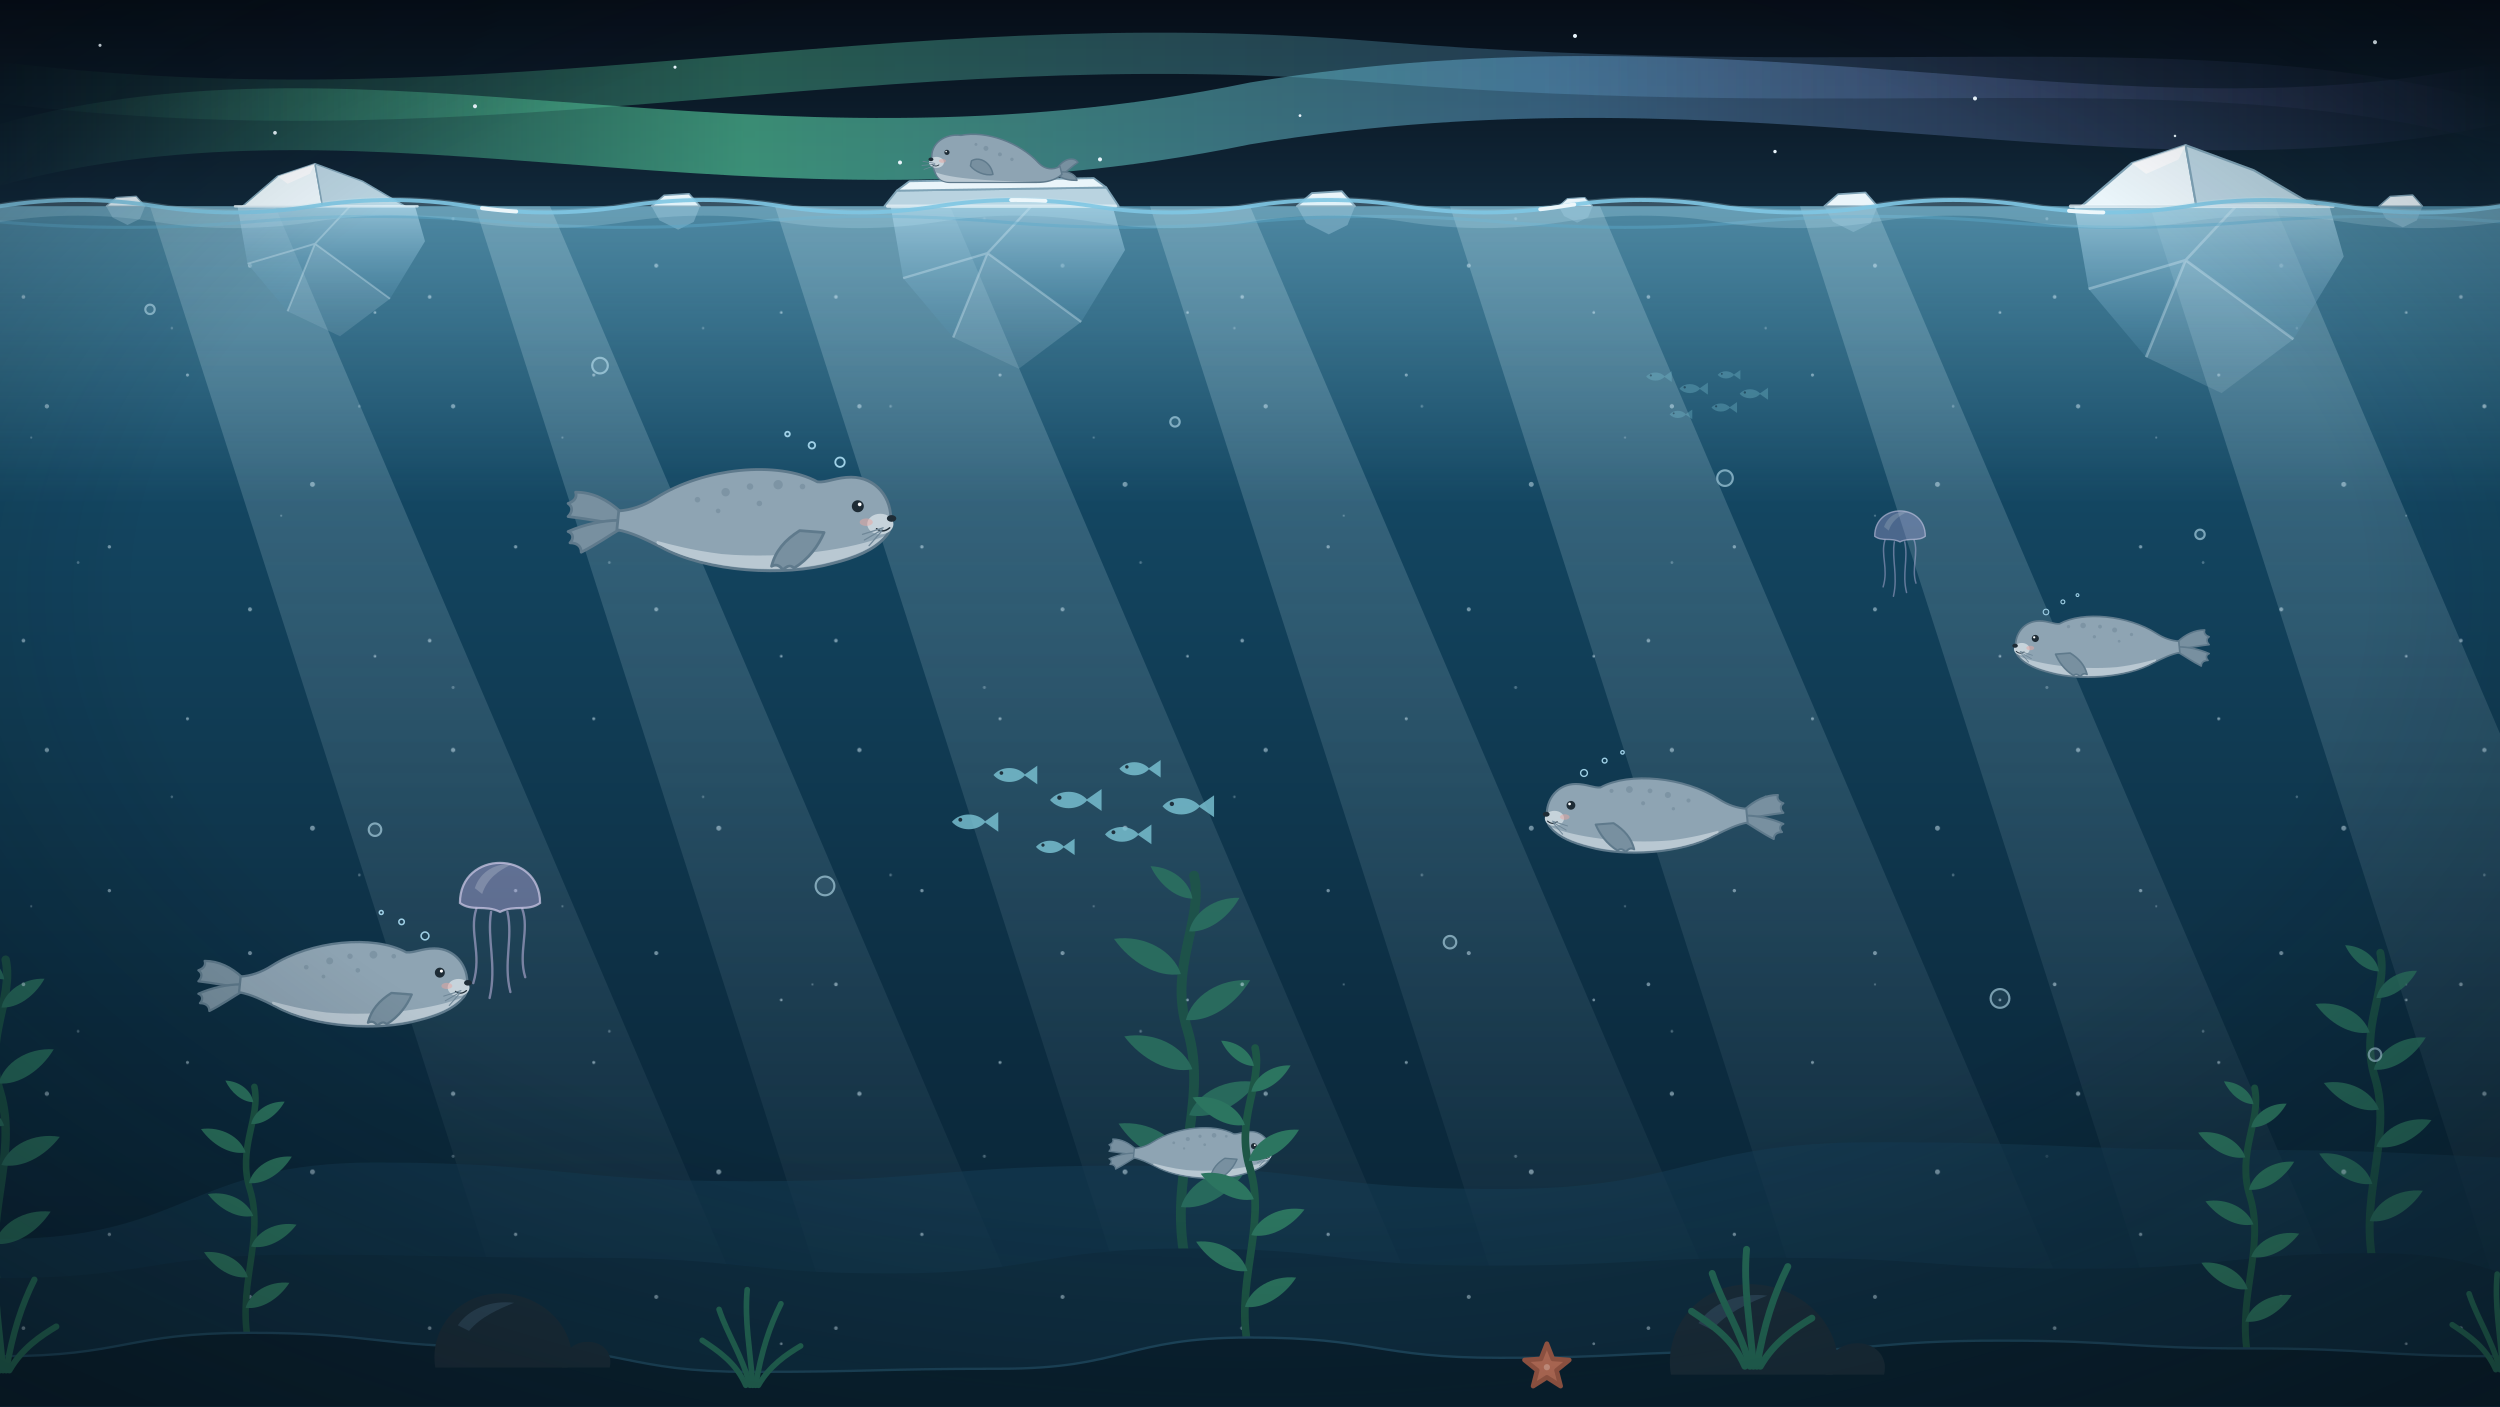
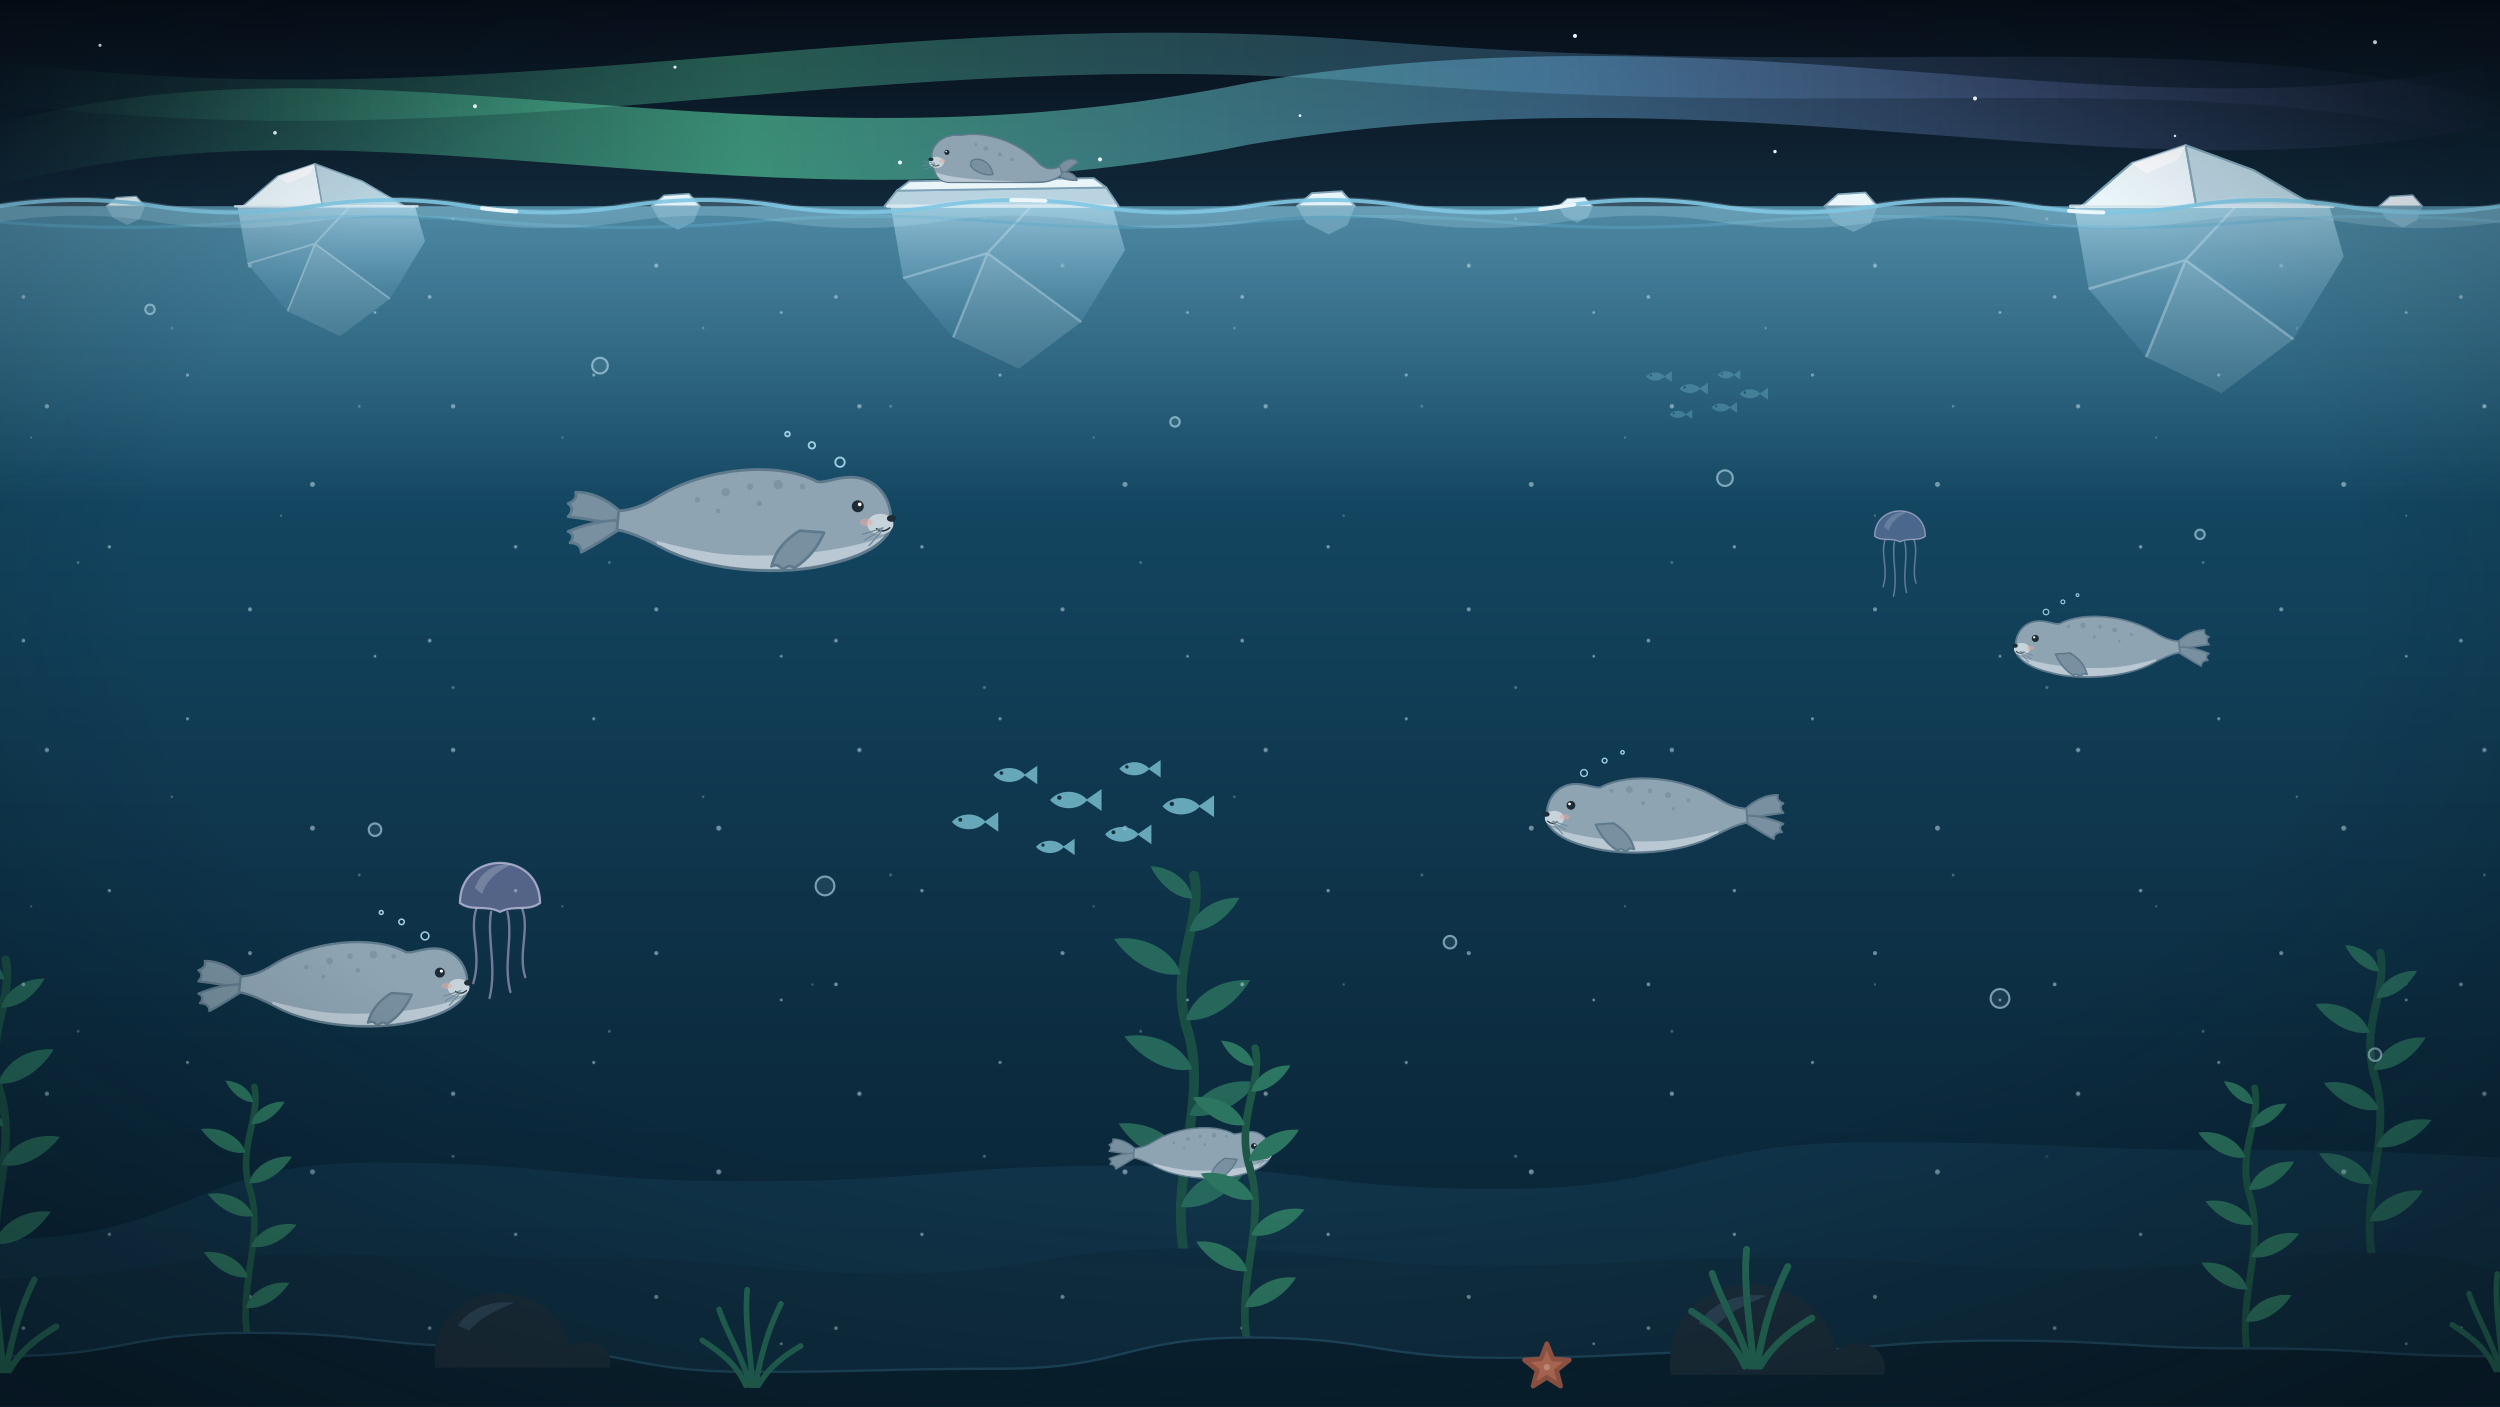
<svg xmlns="http://www.w3.org/2000/svg" width="1600" height="900" viewBox="0 0 1600 900">
  <style>
:root { color-scheme: light dark; }
.day { display: none; }
.heave { animation: heave 6s ease-in-out infinite alternate; }
.tilt { animation: tilt 6s ease-in-out infinite alternate; transform-box: fill-box; transform-origin: center; }
.tilt.r { animation-direction: alternate-reverse; }
.h1 { animation-delay: 0s; } .t1 { animation-delay: -3s; }
.h2 { animation-delay: -2s; } .t2 { animation-delay: -5s; }
.h3 { animation-delay: -4s; } .t3 { animation-delay: -7s; }
.h4 { animation-delay: -1s; } .t4 { animation-delay: -4s; }
.h5 { animation-delay: -5s; } .t5 { animation-delay: -8s; }
.kick { animation: kick .9s ease-in-out infinite alternate; transform-box: fill-box; transform-origin: 0% 50%; }
.paddle { animation: paddle 1.8s ease-in-out infinite alternate; transform-box: fill-box; transform-origin: 0% 0%; }
.wag { animation: kick 3.2s ease-in-out infinite alternate; transform-box: fill-box; transform-origin: 0% 60%; }
.eye { animation: blink 5.5s infinite; transform-box: fill-box; transform-origin: center; }
.puff { animation: puff 2.4s ease-out infinite; }
.dart { animation: heave 3.4s ease-in-out infinite alternate; }
.bob { animation: bob 7s ease-in-out infinite alternate; transform-box: fill-box; transform-origin: center; }
.late { animation-delay: -3s; }
.w1 { animation: drift 38s linear infinite; }
.w2 { animation: drift 54s linear infinite reverse; }
.glint { animation: glint 9s linear infinite; }
.ray { animation: glow 9s ease-in-out infinite alternate; }
.kelp { animation: lean 5s ease-in-out infinite alternate; transform-box: fill-box; transform-origin: 50% 100%; }
.sway { animation: sway 5s ease-in-out infinite alternate; }
.star { animation: twinkle 3.5s ease-in-out infinite alternate; }
.aur { animation: shimmer 11s ease-in-out infinite alternate; }
.aur.b { animation-delay: -5s; }
.pulse { animation: pulse 2.6s ease-in-out infinite alternate; transform-box: fill-box; transform-origin: 50% 30%; }
@keyframes heave { from { transform: translateY(-22px); } to { transform: translateY(22px); } }
@keyframes sway { from { transform: translateX(-9px); } to { transform: translateX(9px); } }
@keyframes tilt { from { transform: rotate(6deg); } to { transform: rotate(-6deg); } }
@keyframes kick { from { transform: rotate(-9deg); } to { transform: rotate(11deg); } }
@keyframes paddle { from { transform: rotate(-6deg); } to { transform: rotate(14deg); } }
@keyframes blink { 0%, 93%, 100% { transform: scaleY(1); } 96% { transform: scaleY(.1); } }
@keyframes puff { from { opacity: .8; transform: translate(0, 0); } to { opacity: 0; transform: translate(18px, -22px); } }
@keyframes bob { from { transform: translateY(-2px) rotate(-.8deg); } to { transform: translateY(3px) rotate(.8deg); } }
@keyframes drift { to { transform: translateX(-1600px); } }
@keyframes glint { to { stroke-dashoffset: -340; } }
@keyframes glow { from { opacity: .3; } to { opacity: 1; } }
@keyframes lean { from { transform: skewX(-7deg); } to { transform: skewX(7deg); } }
@keyframes twinkle { from { opacity: .25; } to { opacity: 1; } }
@keyframes shimmer { from { opacity: .3; } to { opacity: .8; } }
@keyframes pulse { from { transform: scale(1.06, .9); } to { transform: scale(.94, 1.06); } }
  * { animation: none !important; }
</style>
  <defs>
    <linearGradient id="sky" x1="0" y1="0" x2="0" y2="1">
      <stop class="sky0" offset="0" stop-color="#060d17" />
      <stop class="sky1" offset="1" stop-color="#11293b" />
    </linearGradient>
    <linearGradient id="water" x1="0" y1="0" x2="0" y2="1">
      <stop class="w0" offset="0" stop-color="#1c5d7c" />
      <stop class="w1" offset=".22" stop-color="#134560" />
      <stop class="w2" offset=".6" stop-color="#0c2c40" />
      <stop class="w3" offset="1" stop-color="#071b29" />
    </linearGradient>
    <linearGradient id="glow" x1="0" y1="0" x2="0" y2="1">
      <stop offset="0" stop-color="#bfe9f7" stop-opacity=".3" />
      <stop offset="1" stop-color="#bfe9f7" stop-opacity="0" />
    </linearGradient>
    <linearGradient id="ray" x1="0" y1="0" x2="0" y2="1">
      <stop offset="0" stop-color="#d9f3fb" stop-opacity=".22" />
      <stop offset=".85" stop-color="#d9f3fb" stop-opacity="0" />
    </linearGradient>
    <linearGradient id="aurora" x1="0" y1="0" x2="1" y2="0">
      <stop offset="0" stop-color="#58d6a3" stop-opacity="0" />
      <stop offset=".3" stop-color="#58d6a3" stop-opacity=".6" />
      <stop offset=".62" stop-color="#6fb8e8" stop-opacity=".42" />
      <stop offset="1" stop-color="#9a7fe0" stop-opacity="0" />
    </linearGradient>
    <linearGradient id="under" x1="0" y1="0" x2="0" y2="1">
      <stop class="u0" offset="0" stop-color="#9fcbe0" stop-opacity=".8" />
      <stop class="u1" offset="1" stop-color="#3f7f9f" stop-opacity=".12" />
    </linearGradient>
    <radialGradient id="vignette" cx=".5" cy=".42" r=".8">
      <stop offset=".55" stop-color="#02080d" stop-opacity="0" />
      <stop offset="1" stop-color="#02080d" stop-opacity=".5" />
    </radialGradient>
    <radialGradient id="sun">
      <stop offset="0" stop-color="#ffffff" stop-opacity=".9" />
      <stop offset="1" stop-color="#ffffff" stop-opacity="0" />
    </radialGradient>
    <pattern id="driftA" width="260" height="220" patternUnits="userSpaceOnUse">
      <g class="dot" fill="#cfe8f4" opacity=".5">
        <circle cx="30" cy="40" r="1.4" />
        <circle cx="120" cy="20" r="1" />
        <circle cx="200" cy="90" r="1.6" />
        <circle cx="70" cy="130" r="1.1" />
        <circle cx="160" cy="170" r="1.3" />
        <circle cx="240" cy="200" r=".9" />
        <circle cx="15" cy="190" r="1.2" />
      </g>
    </pattern>
    <pattern id="driftB" width="340" height="300" patternUnits="userSpaceOnUse">
      <g class="dot" fill="#cfe8f4" opacity=".3">
        <circle cx="50" cy="60" r=".9" />
        <circle cx="180" cy="30" r=".7" />
        <circle cx="290" cy="140" r="1" />
        <circle cx="110" cy="210" r=".8" />
        <circle cx="230" cy="260" r=".9" />
        <circle cx="20" cy="280" r=".7" />
      </g>
    </pattern>
    <path id="leaf" d="M0 0 C10 -11 30 -13 46 -3 C31 6 12 8 0 0 Z" />
    <g id="kelp">
      <path class="stem" fill="none" stroke="#1d5646" stroke-width="6" stroke-linecap="round" d="M0 8 C-14 -46 14 -92 0 -138 C-12 -176 10 -204 4 -232" />
      <g class="leafs" fill="#2c7560">
        <use href="#leaf" transform="translate(-4 -30) rotate(-26)" />
        <use href="#leaf" transform="translate(-2 -58) scale(-1 1) rotate(-26)" />
        <use href="#leaf" transform="translate(1 -86) rotate(-22)" />
        <use href="#leaf" transform="translate(3 -114) scale(-1 1) rotate(-22)" />
        <use href="#leaf" transform="translate(-1 -144) rotate(-28)" />
        <use href="#leaf" transform="translate(-4 -172) scale(-1 1) rotate(-24)" />
        <use href="#leaf" transform="translate(1 -198) scale(.8) rotate(-30)" />
        <use href="#leaf" transform="translate(3 -218) scale(-.7 .7) rotate(-34)" />
      </g>
    </g>
    <g id="grass" class="blade" fill="none" stroke="#256b58" stroke-width="4" stroke-linecap="round">
      <path d="M0 4 C-6 -18 -16 -32 -22 -50" />
      <path d="M2 4 C0 -22 -4 -42 -2 -64" />
      <path d="M4 4 C8 -20 14 -38 22 -54" />
      <path d="M-3 4 C-10 -12 -22 -20 -34 -28" />
      <path d="M6 4 C14 -10 26 -18 36 -24" />
    </g>
    <g id="rock">
      <path class="rock" fill="#1b2e3b" d="M-46 8 C-50 -16 -34 -40 -8 -44 C18 -48 44 -32 50 -8 C52 0 50 6 48 8 Z" />
      <path class="rock-hi" fill="#2d4658" d="M-30 -22 C-22 -34 -6 -40 10 -38 C0 -34 -14 -28 -22 -18 Z" />
      <path class="rock" fill="#1b2e3b" d="M44 8 C44 -4 54 -12 66 -10 C76 -8 80 0 78 8 Z" />
    </g>
    <g id="star">
      <polygon points="0.0,-15.0 3.8,-5.3 14.3,-4.6 6.2,2.0 8.8,12.1 0.0,6.5 -8.8,12.1 -6.2,2.0 -14.3,-4.6 -3.8,-5.3" fill="#c9785f" stroke="#a85f4a" stroke-width="3" stroke-linejoin="round" />
      <circle r="2" fill="#e3a48f" />
    </g>
    <g id="chunk">
      <path class="ice-face" fill="#8fbdd3" opacity=".5" d="M-15 0 L16 0 L12 10 L2 15 L-10 9 Z" />
      <path class="ice-top" fill="#eaf5fa" stroke="#7fa3b6" stroke-width="1" stroke-linejoin="round" d="M-15 0 L-7 -7 L9 -8 L16 0 Z" />
    </g>
    <g id="jelly">
      <g fill="none" stroke="#d6c7f2" stroke-width="1.6" stroke-linecap="round" opacity=".55">
        <path d="M-16 6 C-21 22 -12 36 -18 56" />
        <path d="M-6 8 C-9 26 -2 44 -7 66" />
        <path d="M5 8 C9 26 2 42 7 62" />
        <path d="M15 6 C20 20 12 36 17 52" />
      </g>
      <path fill="#c7b3ee" fill-opacity=".42" stroke="#e6dcfb" stroke-opacity=".7" stroke-width="1.5" d="M-27 2 C-27 -34 27 -34 27 2 C19 8 10 3 0 8 C-10 3 -19 8 -27 2 Z" />
      <path fill="#ffffff" opacity=".22" d="M-17 -8 C-13 -20 -2 -25 8 -24 C-1 -20 -9 -14 -12 -4 Z" />
    </g>
  </defs>
  <rect width="100%" height="134" fill="url(#sky)" />
  <svg class="night" width="100%" height="132" viewBox="0 0 100 10" preserveAspectRatio="none">
    <path class="aur" fill="url(#aurora)" d="M0 6 C15 1 30 9 50 4 C70 0 85 7 100 3 L100 6 C85 10 70 3 50 7 C30 12 15 4 0 9 Z" />
    <path class="aur b" fill="url(#aurora)" opacity=".6" d="M0 3 C20 6 35 0 55 2 C75 4 88 1 100 5 L100 7 C88 3 75 6 55 4 C35 2 20 8 0 5 Z" />
  </svg>
  <circle class="star night" style="animation-delay:0s" cx="4%" cy="29" r="1.0" fill="#e8f4fb" />
  <circle class="star night" style="animation-delay:-1s" cx="11%" cy="85" r="1.2" fill="#e8f4fb" />
  <circle class="star night" style="animation-delay:-2s" cx="19%" cy="68" r="1.3" fill="#e8f4fb" />
  <circle class="star night" style="animation-delay:-3s" cx="27%" cy="43" r="1.0" fill="#e8f4fb" />
  <circle class="star night" style="animation-delay:0s" cx="36%" cy="104" r="1.3" fill="#e8f4fb" />
  <circle class="star night" style="animation-delay:-1s" cx="44%" cy="102" r="1.3" fill="#e8f4fb" />
  <circle class="star night" style="animation-delay:-2s" cx="52%" cy="74" r="0.9" fill="#e8f4fb" />
  <circle class="star night" style="animation-delay:-3s" cx="63%" cy="23" r="1.3" fill="#e8f4fb" />
  <circle class="star night" style="animation-delay:0s" cx="71%" cy="97" r="1.1" fill="#e8f4fb" />
  <circle class="star night" style="animation-delay:-1s" cx="79%" cy="63" r="1.3" fill="#e8f4fb" />
  <circle class="star night" style="animation-delay:-2s" cx="87%" cy="87" r="0.8" fill="#e8f4fb" />
  <circle class="star night" style="animation-delay:-3s" cx="95%" cy="27" r="1.3" fill="#e8f4fb" />
  <circle class="day" cx="80%" cy="20" r="170" fill="url(#sun)" />
  <rect y="132" width="100%" height="100%" fill="url(#water)" />
  <rect y="132" width="100%" height="190" fill="url(#glow)" />
-   <svg class="rayset" y="132" width="100%" height="100%" viewBox="0 0 100 100" preserveAspectRatio="none">
+   <svg class="rayset day" y="132" width="100%" height="100%" viewBox="0 0 100 100" preserveAspectRatio="none">
    <path class="ray" style="animation-delay:0s" fill="url(#ray)" d="M6 0 L11 0 L35 100 L24 100 Z" />
    <path class="ray" style="animation-delay:-1.7s" fill="url(#ray)" d="M19 0 L22 0 L46 100 L37 100 Z" />
    <path class="ray" style="animation-delay:-3.4s" fill="url(#ray)" d="M31 0 L38 0 L62 100 L49 100 Z" />
    <path class="ray" style="animation-delay:-5.1s" fill="url(#ray)" d="M46 0 L50 0 L74 100 L64 100 Z" />
    <path class="ray" style="animation-delay:-6.8s" fill="url(#ray)" d="M58 0 L64 0 L88 100 L76 100 Z" />
    <path class="ray" style="animation-delay:-8.5s" fill="url(#ray)" d="M72 0 L75 0 L99 100 L90 100 Z" />
    <path class="ray" style="animation-delay:-10.2s" fill="url(#ray)" d="M86 0 L91 0 L115 100 L104 100 Z" />
  </svg>
  <rect y="138" width="100%" height="100%" fill="url(#driftB)" />
  <svg x="0" y="100%" width="1" height="1" overflow="visible" style="overflow:visible">
    <path class="far" fill="#143b51" opacity=".6" d="M-240 60 L-240 -157 C-120 -157 -120 -107 0 -107 C120 -107 120 -156 240 -156 C360 -156 360 -144 480 -144 C600 -144 600 -154 720 -154 C840 -154 840 -139 960 -139 C1080 -139 1080 -169 1200 -169 C1320 -169 1320 -164 1440 -164 C1560 -164 1560 -158 1680 -158 C1800 -158 1800 -166 1920 -166 C2040 -166 2040 -152 2160 -152 C2280 -152 2280 -145 2400 -145 C2520 -145 2520 -114 2640 -114 C2760 -114 2760 -166 2880 -166 C3000 -166 3000 -108 3120 -108 C3240 -108 3240 -158 3360 -158 C3480 -158 3480 -112 3600 -112 C3720 -112 3720 -105 3840 -105 C3960 -105 3960 -166 4080 -166 L4080 60 Z" />
  </svg>
  <svg x="70%" y="28%" width="1" height="1" overflow="visible" style="overflow:visible" opacity=".32">
    <g class="dart" transform="scale(.55)">
      <g transform="translate(0 0) scale(1)" stroke="none">
        <path fill="#7cc4d4" d="M-12 0 C-6 -7 6 -7 12 0 C6 7 -6 7 -12 0 Z M11 0 L21 -7 L21 7 Z" />
        <circle cx="-6" cy="-1.5" r="1.4" fill="#1e2c36" />
      </g>
      <g transform="translate(-34 16) scale(0.9)" stroke="none">
        <path fill="#7cc4d4" d="M-12 0 C-6 -7 6 -7 12 0 C6 7 -6 7 -12 0 Z M11 0 L21 -7 L21 7 Z" />
        <circle cx="-6" cy="-1.5" r="1.4" fill="#1e2c36" />
      </g>
      <g transform="translate(-28 -22) scale(0.8)" stroke="none">
        <path fill="#7cc4d4" d="M-12 0 C-6 -7 6 -7 12 0 C6 7 -6 7 -12 0 Z M11 0 L21 -7 L21 7 Z" />
        <circle cx="-6" cy="-1.5" r="1.4" fill="#1e2c36" />
      </g>
      <g transform="translate(-70 -6) scale(1)" stroke="none">
        <path fill="#7cc4d4" d="M-12 0 C-6 -7 6 -7 12 0 C6 7 -6 7 -12 0 Z M11 0 L21 -7 L21 7 Z" />
        <circle cx="-6" cy="-1.5" r="1.4" fill="#1e2c36" />
      </g>
      <g transform="translate(-84 24) scale(0.8)" stroke="none">
        <path fill="#7cc4d4" d="M-12 0 C-6 -7 6 -7 12 0 C6 7 -6 7 -12 0 Z M11 0 L21 -7 L21 7 Z" />
        <circle cx="-6" cy="-1.5" r="1.4" fill="#1e2c36" />
      </g>
      <g transform="translate(-110 -20) scale(0.9)" stroke="none">
        <path fill="#7cc4d4" d="M-12 0 C-6 -7 6 -7 12 0 C6 7 -6 7 -12 0 Z M11 0 L21 -7 L21 7 Z" />
        <circle cx="-6" cy="-1.5" r="1.4" fill="#1e2c36" />
      </g>
    </g>
  </svg>
  <svg x="76%" y="38%" width="1" height="1" overflow="visible" style="overflow:visible" opacity="0.75">
    <g class="pulse">
      <use href="#jelly" transform="scale(0.6)" />
    </g>
  </svg>
  <svg x="0" y="100%" width="1" height="1" overflow="visible" style="overflow:visible">
    <g opacity=".8">
      <g transform="translate(0 -77)">
        <g class="kelp" style="animation-delay:-1s">
          <use href="#kelp" transform="scale(0.9)" />
        </g>
      </g>
      <g transform="translate(760 -96)">
        <g class="kelp" style="animation-delay:-3s">
          <use href="#kelp" transform="scale(1.05)" />
        </g>
      </g>
      <g transform="translate(1520 -93)">
        <g class="kelp" style="animation-delay:-2s">
          <use href="#kelp" transform="scale(0.85)" />
        </g>
      </g>
      <g transform="translate(2280 -92)">
        <g class="kelp" style="animation-delay:-4s">
          <use href="#kelp" transform="scale(1)" />
        </g>
      </g>
    </g>
    <path class="mid" fill="#0f2e41" d="M-190 60 L-190 -62 C-95 -62 -95 -82 0 -82 C95 -82 95 -97 190 -97 C285 -97 285 -95 380 -95 C475 -95 475 -85 570 -85 C665 -85 665 -101 760 -101 C855 -101 855 -90 950 -90 C1045 -90 1045 -95 1140 -95 C1235 -95 1235 -88 1330 -88 C1425 -88 1425 -98 1520 -98 C1615 -98 1615 -62 1710 -62 C1805 -62 1805 -100 1900 -100 C1995 -100 1995 -81 2090 -81 C2185 -81 2185 -97 2280 -97 C2375 -97 2375 -68 2470 -68 C2565 -68 2565 -58 2660 -58 C2755 -58 2755 -89 2850 -89 C2945 -89 2945 -61 3040 -61 C3135 -61 3135 -84 3230 -84 C3325 -84 3325 -106 3420 -106 C3515 -106 3515 -81 3610 -81 C3705 -81 3705 -100 3800 -100 C3895 -100 3895 -76 3990 -76 C4085 -76 4085 -93 4180 -93 L4180 60 Z" />
  </svg>
  <rect y="138" width="100%" height="100%" fill="url(#driftA)" />
  <svg x="48%" y="82%" width="1" height="1" overflow="visible" style="overflow:visible">
    <g class="heave h3">
      <g class="tilt t3 r">
        <g transform="scale(-0.3 0.3)">
          <g stroke="#5f7a8c" stroke-linejoin="round" stroke-width="3">
            <g class="kick" fill="#7890a0">
              <path d="M138 -9 C152 -22 168 -30 186 -30 C184 -24 188 -20 194 -18 C188 -14 190 -8 194 -4 C176 -2 156 2 140 4 Z" />
              <path d="M140 0 C156 0 176 4 194 12 C188 14 188 20 192 24 C184 24 180 28 180 34 C164 26 150 16 138 9 Z" />
            </g>
            <path fill="#8ea4b3" d="M-150 2 C-152 -24 -134 -46 -108 -46 C-92 -46 -82 -40 -72 -41 C-30 -64 50 -56 100 -24 C114 -15 127 -11 140 -10 L142 10 C126 13 112 20 96 28 C46 56 -38 60 -88 46 C-112 40 -132 32 -144 18 C-149 13 -150 8 -150 2 Z" />
            <path fill="#b9c8d2" stroke="none" d="M-143 17 C-112 30 -40 42 30 36 C62 32 84 26 99 22 C101 24 99 26 95 27 C46 54 -38 58 -88 44 C-112 38 -131 30 -143 17 Z" />
            <g fill="#6f8798" opacity=".55" stroke="none">
              <circle cx="-56" cy="-36" r="3" />
              <circle cx="-30" cy="-38" r="5" />
              <circle cx="0" cy="-36" r="3.5" />
              <circle cx="26" cy="-30" r="4.5" />
              <circle cx="56" cy="-22" r="3" />
              <circle cx="-10" cy="-18" r="3" />
              <circle cx="34" cy="-10" r="2.5" />
            </g>
            <path class="paddle" fill="#7890a0" d="M-79 13 C-73 27 -63 41 -47 51 C-43 47 -39 49 -35 53 C-31 47 -27 47 -23 49 C-27 33 -37 21 -53 11 Z" />
            <ellipse cx="-139" cy="4" rx="14" ry="11" fill="#c6d3db" stroke="none" />
            <ellipse cx="-124" cy="2" rx="7" ry="4" fill="#e8a6a0" opacity=".5" stroke="none" />
            <ellipse cx="-151" cy="-2" rx="5" ry="3.6" fill="#1e2c36" stroke="none" />
            <path d="M-149 8 q7 6 14 1" fill="none" stroke="#1e2c36" stroke-width="1.6" stroke-linecap="round" />
            <g fill="none" stroke="#6f8798" stroke-width="1.4" stroke-linecap="round">
              <path d="M-142 8 L-120 15" />
              <path d="M-141 10 L-122 21" />
              <path d="M-140 12 L-127 27" />
            </g>
            <g class="eye" stroke="none">
              <circle cx="-115" cy="-15" r="6.4" fill="#1e2c36" />
              <circle cx="-117" cy="-17" r="2" fill="#ffffff" />
            </g>
            <g class="puff" fill="none" stroke="#9fd0e6" stroke-width="2">
              <circle cx="-96" cy="-62" r="5" />
              <circle cx="-66" cy="-80" r="3.5" />
              <circle cx="-40" cy="-92" r="2.5" />
            </g>
          </g>
        </g>
      </g>
    </g>
  </svg>
  <svg x="84%" y="46%" width="1" height="1" overflow="visible" style="overflow:visible">
    <g class="heave h4">
      <g class="tilt t4">
        <g transform="scale(0.36 0.36)">
          <g stroke="#5f7a8c" stroke-linejoin="round" stroke-width="3">
            <g class="kick" fill="#7890a0">
              <path d="M138 -9 C152 -22 168 -30 186 -30 C184 -24 188 -20 194 -18 C188 -14 190 -8 194 -4 C176 -2 156 2 140 4 Z" />
              <path d="M140 0 C156 0 176 4 194 12 C188 14 188 20 192 24 C184 24 180 28 180 34 C164 26 150 16 138 9 Z" />
            </g>
            <path fill="#8ea4b3" d="M-150 2 C-152 -24 -134 -46 -108 -46 C-92 -46 -82 -40 -72 -41 C-30 -64 50 -56 100 -24 C114 -15 127 -11 140 -10 L142 10 C126 13 112 20 96 28 C46 56 -38 60 -88 46 C-112 40 -132 32 -144 18 C-149 13 -150 8 -150 2 Z" />
            <path fill="#b9c8d2" stroke="none" d="M-143 17 C-112 30 -40 42 30 36 C62 32 84 26 99 22 C101 24 99 26 95 27 C46 54 -38 58 -88 44 C-112 38 -131 30 -143 17 Z" />
            <g fill="#6f8798" opacity=".55" stroke="none">
              <circle cx="-56" cy="-36" r="3" />
              <circle cx="-30" cy="-38" r="5" />
              <circle cx="0" cy="-36" r="3.5" />
              <circle cx="26" cy="-30" r="4.5" />
              <circle cx="56" cy="-22" r="3" />
              <circle cx="-10" cy="-18" r="3" />
              <circle cx="34" cy="-10" r="2.5" />
            </g>
            <path class="paddle" fill="#7890a0" d="M-79 13 C-73 27 -63 41 -47 51 C-43 47 -39 49 -35 53 C-31 47 -27 47 -23 49 C-27 33 -37 21 -53 11 Z" />
            <ellipse cx="-139" cy="4" rx="14" ry="11" fill="#c6d3db" stroke="none" />
            <ellipse cx="-124" cy="2" rx="7" ry="4" fill="#e8a6a0" opacity=".5" stroke="none" />
            <ellipse cx="-151" cy="-2" rx="5" ry="3.6" fill="#1e2c36" stroke="none" />
            <path d="M-149 8 q7 6 14 1" fill="none" stroke="#1e2c36" stroke-width="1.6" stroke-linecap="round" />
            <g fill="none" stroke="#6f8798" stroke-width="1.4" stroke-linecap="round">
              <path d="M-142 8 L-120 15" />
              <path d="M-141 10 L-122 21" />
              <path d="M-140 12 L-127 27" />
            </g>
            <g class="eye" stroke="none">
              <circle cx="-115" cy="-15" r="6.4" fill="#1e2c36" />
              <circle cx="-117" cy="-17" r="2" fill="#ffffff" />
            </g>
            <g class="puff" fill="none" stroke="#9fd0e6" stroke-width="2">
              <circle cx="-96" cy="-62" r="5" />
              <circle cx="-66" cy="-80" r="3.5" />
              <circle cx="-40" cy="-92" r="2.5" />
            </g>
          </g>
        </g>
      </g>
    </g>
  </svg>
  <svg x="20%" y="64%" width="1" height="1" overflow="visible" style="overflow:visible" opacity="0.9">
    <g class="pulse">
      <use href="#jelly" transform="scale(0.95)" />
    </g>
  </svg>
  <svg x="66%" y="58%" width="1" height="1" overflow="visible" style="overflow:visible">
    <g class="heave h2">
      <g class="dart" opacity=".8">
        <g transform="translate(-300 -6) scale(1)" stroke="none">
          <path fill="#7cc4d4" d="M-12 0 C-6 -7 6 -7 12 0 C6 7 -6 7 -12 0 Z M11 0 L21 -7 L21 7 Z" />
          <circle cx="-6" cy="-1.5" r="1.4" fill="#1e2c36" />
        </g>
        <g transform="translate(-338 12) scale(0.9)" stroke="none">
          <path fill="#7cc4d4" d="M-12 0 C-6 -7 6 -7 12 0 C6 7 -6 7 -12 0 Z M11 0 L21 -7 L21 7 Z" />
          <circle cx="-6" cy="-1.5" r="1.4" fill="#1e2c36" />
        </g>
        <g transform="translate(-330 -30) scale(0.8)" stroke="none">
          <path fill="#7cc4d4" d="M-12 0 C-6 -7 6 -7 12 0 C6 7 -6 7 -12 0 Z M11 0 L21 -7 L21 7 Z" />
          <circle cx="-6" cy="-1.5" r="1.4" fill="#1e2c36" />
        </g>
        <g transform="translate(-372 -10) scale(1)" stroke="none">
          <path fill="#7cc4d4" d="M-12 0 C-6 -7 6 -7 12 0 C6 7 -6 7 -12 0 Z M11 0 L21 -7 L21 7 Z" />
          <circle cx="-6" cy="-1.5" r="1.4" fill="#1e2c36" />
        </g>
        <g transform="translate(-384 20) scale(0.75)" stroke="none">
          <path fill="#7cc4d4" d="M-12 0 C-6 -7 6 -7 12 0 C6 7 -6 7 -12 0 Z M11 0 L21 -7 L21 7 Z" />
          <circle cx="-6" cy="-1.5" r="1.4" fill="#1e2c36" />
        </g>
        <g transform="translate(-410 -26) scale(0.85)" stroke="none">
          <path fill="#7cc4d4" d="M-12 0 C-6 -7 6 -7 12 0 C6 7 -6 7 -12 0 Z M11 0 L21 -7 L21 7 Z" />
          <circle cx="-6" cy="-1.5" r="1.4" fill="#1e2c36" />
        </g>
        <g transform="translate(-436 4) scale(0.9)" stroke="none">
          <path fill="#7cc4d4" d="M-12 0 C-6 -7 6 -7 12 0 C6 7 -6 7 -12 0 Z M11 0 L21 -7 L21 7 Z" />
          <circle cx="-6" cy="-1.5" r="1.4" fill="#1e2c36" />
        </g>
      </g>
      <g class="tilt t2">
        <g transform="scale(0.44 0.44)">
          <g stroke="#5f7a8c" stroke-linejoin="round" stroke-width="3">
            <g class="kick" fill="#7890a0">
              <path d="M138 -9 C152 -22 168 -30 186 -30 C184 -24 188 -20 194 -18 C188 -14 190 -8 194 -4 C176 -2 156 2 140 4 Z" />
              <path d="M140 0 C156 0 176 4 194 12 C188 14 188 20 192 24 C184 24 180 28 180 34 C164 26 150 16 138 9 Z" />
            </g>
            <path fill="#8ea4b3" d="M-150 2 C-152 -24 -134 -46 -108 -46 C-92 -46 -82 -40 -72 -41 C-30 -64 50 -56 100 -24 C114 -15 127 -11 140 -10 L142 10 C126 13 112 20 96 28 C46 56 -38 60 -88 46 C-112 40 -132 32 -144 18 C-149 13 -150 8 -150 2 Z" />
            <path fill="#b9c8d2" stroke="none" d="M-143 17 C-112 30 -40 42 30 36 C62 32 84 26 99 22 C101 24 99 26 95 27 C46 54 -38 58 -88 44 C-112 38 -131 30 -143 17 Z" />
            <g fill="#6f8798" opacity=".55" stroke="none">
              <circle cx="-56" cy="-36" r="3" />
              <circle cx="-30" cy="-38" r="5" />
              <circle cx="0" cy="-36" r="3.5" />
              <circle cx="26" cy="-30" r="4.5" />
              <circle cx="56" cy="-22" r="3" />
              <circle cx="-10" cy="-18" r="3" />
              <circle cx="34" cy="-10" r="2.5" />
            </g>
            <path class="paddle" fill="#7890a0" d="M-79 13 C-73 27 -63 41 -47 51 C-43 47 -39 49 -35 53 C-31 47 -27 47 -23 49 C-27 33 -37 21 -53 11 Z" />
            <ellipse cx="-139" cy="4" rx="14" ry="11" fill="#c6d3db" stroke="none" />
            <ellipse cx="-124" cy="2" rx="7" ry="4" fill="#e8a6a0" opacity=".5" stroke="none" />
            <ellipse cx="-151" cy="-2" rx="5" ry="3.6" fill="#1e2c36" stroke="none" />
            <path d="M-149 8 q7 6 14 1" fill="none" stroke="#1e2c36" stroke-width="1.6" stroke-linecap="round" />
            <g fill="none" stroke="#6f8798" stroke-width="1.4" stroke-linecap="round">
              <path d="M-142 8 L-120 15" />
              <path d="M-141 10 L-122 21" />
              <path d="M-140 12 L-127 27" />
            </g>
            <g class="eye" stroke="none">
              <circle cx="-115" cy="-15" r="6.4" fill="#1e2c36" />
              <circle cx="-117" cy="-17" r="2" fill="#ffffff" />
            </g>
            <g class="puff" fill="none" stroke="#9fd0e6" stroke-width="2">
              <circle cx="-96" cy="-62" r="5" />
              <circle cx="-66" cy="-80" r="3.5" />
              <circle cx="-40" cy="-92" r="2.5" />
            </g>
          </g>
        </g>
      </g>
    </g>
  </svg>
  <svg x="14%" y="70%" width="1" height="1" overflow="visible" style="overflow:visible">
    <g class="heave h5">
      <g class="tilt t5 r">
        <g transform="scale(-0.5 0.5)">
          <g stroke="#5f7a8c" stroke-linejoin="round" stroke-width="3">
            <g class="kick" fill="#7890a0">
              <path d="M138 -9 C152 -22 168 -30 186 -30 C184 -24 188 -20 194 -18 C188 -14 190 -8 194 -4 C176 -2 156 2 140 4 Z" />
              <path d="M140 0 C156 0 176 4 194 12 C188 14 188 20 192 24 C184 24 180 28 180 34 C164 26 150 16 138 9 Z" />
            </g>
            <path fill="#8ea4b3" d="M-150 2 C-152 -24 -134 -46 -108 -46 C-92 -46 -82 -40 -72 -41 C-30 -64 50 -56 100 -24 C114 -15 127 -11 140 -10 L142 10 C126 13 112 20 96 28 C46 56 -38 60 -88 46 C-112 40 -132 32 -144 18 C-149 13 -150 8 -150 2 Z" />
            <path fill="#b9c8d2" stroke="none" d="M-143 17 C-112 30 -40 42 30 36 C62 32 84 26 99 22 C101 24 99 26 95 27 C46 54 -38 58 -88 44 C-112 38 -131 30 -143 17 Z" />
            <g fill="#6f8798" opacity=".55" stroke="none">
              <circle cx="-56" cy="-36" r="3" />
              <circle cx="-30" cy="-38" r="5" />
              <circle cx="0" cy="-36" r="3.5" />
              <circle cx="26" cy="-30" r="4.5" />
              <circle cx="56" cy="-22" r="3" />
              <circle cx="-10" cy="-18" r="3" />
              <circle cx="34" cy="-10" r="2.5" />
            </g>
            <path class="paddle" fill="#7890a0" d="M-79 13 C-73 27 -63 41 -47 51 C-43 47 -39 49 -35 53 C-31 47 -27 47 -23 49 C-27 33 -37 21 -53 11 Z" />
            <ellipse cx="-139" cy="4" rx="14" ry="11" fill="#c6d3db" stroke="none" />
            <ellipse cx="-124" cy="2" rx="7" ry="4" fill="#e8a6a0" opacity=".5" stroke="none" />
            <ellipse cx="-151" cy="-2" rx="5" ry="3.6" fill="#1e2c36" stroke="none" />
            <path d="M-149 8 q7 6 14 1" fill="none" stroke="#1e2c36" stroke-width="1.6" stroke-linecap="round" />
            <g fill="none" stroke="#6f8798" stroke-width="1.4" stroke-linecap="round">
              <path d="M-142 8 L-120 15" />
              <path d="M-141 10 L-122 21" />
              <path d="M-140 12 L-127 27" />
            </g>
            <g class="eye" stroke="none">
              <circle cx="-115" cy="-15" r="6.4" fill="#1e2c36" />
              <circle cx="-117" cy="-17" r="2" fill="#ffffff" />
            </g>
            <g class="puff" fill="none" stroke="#9fd0e6" stroke-width="2">
              <circle cx="-96" cy="-62" r="5" />
              <circle cx="-66" cy="-80" r="3.5" />
              <circle cx="-40" cy="-92" r="2.5" />
            </g>
          </g>
        </g>
      </g>
    </g>
  </svg>
  <svg x="30%" y="37%" width="1" height="1" overflow="visible" style="overflow:visible">
    <g class="heave h1">
      <g class="tilt t1 r">
        <g transform="scale(-0.6 0.6)">
          <g stroke="#5f7a8c" stroke-linejoin="round" stroke-width="3">
            <g class="kick" fill="#7890a0">
              <path d="M138 -9 C152 -22 168 -30 186 -30 C184 -24 188 -20 194 -18 C188 -14 190 -8 194 -4 C176 -2 156 2 140 4 Z" />
              <path d="M140 0 C156 0 176 4 194 12 C188 14 188 20 192 24 C184 24 180 28 180 34 C164 26 150 16 138 9 Z" />
            </g>
            <path fill="#8ea4b3" d="M-150 2 C-152 -24 -134 -46 -108 -46 C-92 -46 -82 -40 -72 -41 C-30 -64 50 -56 100 -24 C114 -15 127 -11 140 -10 L142 10 C126 13 112 20 96 28 C46 56 -38 60 -88 46 C-112 40 -132 32 -144 18 C-149 13 -150 8 -150 2 Z" />
            <path fill="#b9c8d2" stroke="none" d="M-143 17 C-112 30 -40 42 30 36 C62 32 84 26 99 22 C101 24 99 26 95 27 C46 54 -38 58 -88 44 C-112 38 -131 30 -143 17 Z" />
            <g fill="#6f8798" opacity=".55" stroke="none">
              <circle cx="-56" cy="-36" r="3" />
              <circle cx="-30" cy="-38" r="5" />
              <circle cx="0" cy="-36" r="3.5" />
              <circle cx="26" cy="-30" r="4.5" />
              <circle cx="56" cy="-22" r="3" />
              <circle cx="-10" cy="-18" r="3" />
              <circle cx="34" cy="-10" r="2.5" />
            </g>
            <path class="paddle" fill="#7890a0" d="M-79 13 C-73 27 -63 41 -47 51 C-43 47 -39 49 -35 53 C-31 47 -27 47 -23 49 C-27 33 -37 21 -53 11 Z" />
            <ellipse cx="-139" cy="4" rx="14" ry="11" fill="#c6d3db" stroke="none" />
            <ellipse cx="-124" cy="2" rx="7" ry="4" fill="#e8a6a0" opacity=".5" stroke="none" />
            <ellipse cx="-151" cy="-2" rx="5" ry="3.6" fill="#1e2c36" stroke="none" />
            <path d="M-149 8 q7 6 14 1" fill="none" stroke="#1e2c36" stroke-width="1.6" stroke-linecap="round" />
            <g fill="none" stroke="#6f8798" stroke-width="1.4" stroke-linecap="round">
              <path d="M-142 8 L-120 15" />
              <path d="M-141 10 L-122 21" />
              <path d="M-140 12 L-127 27" />
            </g>
            <g class="eye" stroke="none">
              <circle cx="-115" cy="-15" r="6.4" fill="#1e2c36" />
              <circle cx="-117" cy="-17" r="2" fill="#ffffff" />
            </g>
            <g class="puff" fill="none" stroke="#9fd0e6" stroke-width="2">
              <circle cx="-96" cy="-62" r="5" />
              <circle cx="-66" cy="-80" r="3.5" />
              <circle cx="-40" cy="-92" r="2.5" />
            </g>
          </g>
        </g>
      </g>
    </g>
  </svg>
  <circle class="sway bub" style="animation-delay:0s" cx="6%" cy="22%" r="3" fill="#bfe6f5" fill-opacity=".14" stroke="#bfe6f5" stroke-width="1.4" opacity=".6" />
  <circle class="sway bub" style="animation-delay:-1s" cx="15%" cy="59%" r="4" fill="#bfe6f5" fill-opacity=".14" stroke="#bfe6f5" stroke-width="1.4" opacity=".6" />
  <circle class="sway bub" style="animation-delay:-2s" cx="24%" cy="26%" r="5" fill="#bfe6f5" fill-opacity=".14" stroke="#bfe6f5" stroke-width="1.4" opacity=".6" />
  <circle class="sway bub" style="animation-delay:-3s" cx="33%" cy="63%" r="6" fill="#bfe6f5" fill-opacity=".14" stroke="#bfe6f5" stroke-width="1.4" opacity=".6" />
  <circle class="sway bub" style="animation-delay:-4s" cx="47%" cy="30%" r="3" fill="#bfe6f5" fill-opacity=".14" stroke="#bfe6f5" stroke-width="1.4" opacity=".6" />
  <circle class="sway bub" style="animation-delay:0s" cx="58%" cy="67%" r="4" fill="#bfe6f5" fill-opacity=".14" stroke="#bfe6f5" stroke-width="1.4" opacity=".6" />
  <circle class="sway bub" style="animation-delay:-1s" cx="69%" cy="34%" r="5" fill="#bfe6f5" fill-opacity=".14" stroke="#bfe6f5" stroke-width="1.4" opacity=".6" />
  <circle class="sway bub" style="animation-delay:-2s" cx="80%" cy="71%" r="6" fill="#bfe6f5" fill-opacity=".14" stroke="#bfe6f5" stroke-width="1.4" opacity=".6" />
  <circle class="sway bub" style="animation-delay:-3s" cx="88%" cy="38%" r="3" fill="#bfe6f5" fill-opacity=".14" stroke="#bfe6f5" stroke-width="1.4" opacity=".6" />
  <circle class="sway bub" style="animation-delay:-4s" cx="95%" cy="75%" r="4" fill="#bfe6f5" fill-opacity=".14" stroke="#bfe6f5" stroke-width="1.4" opacity=".6" />
  <svg x="0" y="100%" width="1" height="1" overflow="visible" style="overflow:visible">
    <g transform="translate(160 -42)">
      <g class="kelp" style="animation-delay:0s">
        <use href="#kelp" transform="scale(0.7)" />
      </g>
    </g>
    <g transform="translate(800 -39)">
      <g class="kelp" style="animation-delay:-2s">
        <use href="#kelp" transform="scale(0.82)" />
      </g>
    </g>
    <g transform="translate(1440 -32)">
      <g class="kelp" style="animation-delay:-1s">
        <use href="#kelp" transform="scale(0.74)" />
      </g>
    </g>
    <g transform="translate(2080 -15)">
      <g class="kelp" style="animation-delay:-3s">
        <use href="#kelp" transform="scale(0.8)" />
      </g>
    </g>
    <path class="near" fill="#0a2231" stroke="#1f4a61" stroke-width="1.5" d="M-160 60 L-160 -42 C-80 -42 -80 -32 0 -32 C80 -32 80 -47 160 -47 C240 -47 240 -38 320 -38 C400 -38 400 -22 480 -22 C560 -22 560 -24 640 -24 C720 -24 720 -44 800 -44 C880 -44 880 -31 960 -31 C1040 -31 1040 -35 1120 -35 C1200 -35 1200 -42 1280 -42 C1360 -42 1360 -37 1440 -37 C1520 -37 1520 -32 1600 -32 C1680 -32 1680 -56 1760 -56 C1840 -56 1840 -51 1920 -51 C2000 -51 2000 -20 2080 -20 C2160 -20 2160 -41 2240 -41 C2320 -41 2320 -46 2400 -46 C2480 -46 2480 -23 2560 -23 C2640 -23 2640 -42 2720 -42 C2800 -42 2800 -43 2880 -43 C2960 -43 2960 -54 3040 -54 C3120 -54 3120 -48 3200 -48 C3280 -48 3280 -52 3360 -52 C3440 -52 3440 -51 3520 -51 C3600 -51 3600 -33 3680 -33 C3760 -33 3760 -54 3840 -54 C3920 -54 3920 -52 4000 -52 C4080 -52 4080 -44 4160 -44 L4160 60 Z" />
    <use href="#rock" transform="translate(320 -32) scale(0.9)" />
    <use href="#rock" transform="translate(1120 -29) scale(1.1)" />
    <use href="#rock" transform="translate(1920 -45) scale(0.8)" />
    <use href="#star" transform="translate(990 -25) scale(1)" />
    <use href="#star" transform="translate(2220 -35) scale(0.8)" />
    <g transform="translate(0 -27)">
      <g class="kelp" style="animation-delay:0s">
        <use href="#grass" transform="scale(1)" />
      </g>
    </g>
    <g transform="translate(480 -17)">
      <g class="kelp" style="animation-delay:-2s">
        <use href="#grass" transform="scale(0.9)" />
      </g>
    </g>
    <g transform="translate(1120 -30)">
      <g class="kelp" style="animation-delay:-1s">
        <use href="#grass" transform="scale(1.1)" />
      </g>
    </g>
    <g transform="translate(1600 -27)">
      <g class="kelp" style="animation-delay:-3s">
        <use href="#grass" transform="scale(0.9)" />
      </g>
    </g>
    <g transform="translate(2400 -41)">
      <g class="kelp" style="animation-delay:-2s">
        <use href="#grass" transform="scale(1)" />
      </g>
    </g>
  </svg>
  <svg x="5%" y="132" width="1" height="1" overflow="visible" style="overflow:visible">
    <g class="bob late">
      <use href="#chunk" transform="scale(0.8)" />
    </g>
  </svg>
  <svg x="27%" y="132" width="1" height="1" overflow="visible" style="overflow:visible">
    <g class="bob late">
      <use href="#chunk" transform="scale(1)" />
    </g>
  </svg>
  <svg x="53%" y="132" width="1" height="1" overflow="visible" style="overflow:visible">
    <g class="bob late">
      <use href="#chunk" transform="scale(1.2)" />
    </g>
  </svg>
  <svg x="63%" y="132" width="1" height="1" overflow="visible" style="overflow:visible">
    <g class="bob late">
      <use href="#chunk" transform="scale(0.7)" />
    </g>
  </svg>
  <svg x="74%" y="132" width="1" height="1" overflow="visible" style="overflow:visible">
    <g class="bob late">
      <use href="#chunk" transform="scale(1.1)" />
    </g>
  </svg>
  <svg x="96%" y="132" width="1" height="1" overflow="visible" style="overflow:visible">
    <g class="bob late">
      <use href="#chunk" transform="scale(0.9)" />
    </g>
  </svg>
  <svg x="13%" y="132" width="1" height="1" overflow="visible" style="overflow:visible">
    <g transform="scale(0.8)">
      <g class="bob">
        <path fill="url(#under)" d="M-70 0 L72 0 L80 28 L52 74 L12 104 L-30 84 L-62 46 Z" />
        <path fill="#ffffff" opacity=".1" d="M-8 30 L52 74 L12 104 L-30 84 Z" />
        <path fill="none" stroke="#d6ecf5" stroke-width="1.5" stroke-linejoin="round" opacity=".35" d="M-30 84 L-8 30 L52 74 M-8 30 L20 0 M-62 46 L-8 30" />
        <g stroke="#7fa3b6" stroke-width="1.2" stroke-linejoin="round">
          <path class="ice-top" fill="#eaf5fa" d="M-66 0 L-38 -24 L-8 -34 L-2 0 Z" />
          <path class="ice-face" fill="#b9d3e0" d="M-8 -34 L30 -20 L64 0 L-2 0 Z" />
          <path fill="#ffffff" stroke="none" opacity=".75" d="M-38 -24 L-8 -34 L-12 -26 L-30 -18 Z" />
        </g>
        <path fill="none" stroke="#f2fbff" stroke-width="2" stroke-linecap="round" opacity=".75" d="M-72 0 L74 0" />
      </g>
    </g>
  </svg>
  <svg x="88%" y="132" width="1" height="1" overflow="visible" style="overflow:visible">
    <g transform="scale(1.15)">
      <g class="bob">
        <path fill="url(#under)" d="M-70 0 L72 0 L80 28 L52 74 L12 104 L-30 84 L-62 46 Z" />
        <path fill="#ffffff" opacity=".1" d="M-8 30 L52 74 L12 104 L-30 84 Z" />
        <path fill="none" stroke="#d6ecf5" stroke-width="1.5" stroke-linejoin="round" opacity=".35" d="M-30 84 L-8 30 L52 74 M-8 30 L20 0 M-62 46 L-8 30" />
        <g stroke="#7fa3b6" stroke-width="1.2" stroke-linejoin="round">
          <path class="ice-top" fill="#eaf5fa" d="M-66 0 L-38 -24 L-8 -34 L-2 0 Z" />
          <path class="ice-face" fill="#b9d3e0" d="M-8 -34 L30 -20 L64 0 L-2 0 Z" />
          <path fill="#ffffff" stroke="none" opacity=".75" d="M-38 -24 L-8 -34 L-12 -26 L-30 -18 Z" />
        </g>
        <path fill="none" stroke="#f2fbff" stroke-width="2" stroke-linecap="round" opacity=".75" d="M-72 0 L74 0" />
      </g>
    </g>
  </svg>
  <svg x="40%" y="132" width="1" height="1" overflow="visible" style="overflow:visible">
    <g transform="scale(1)">
      <g class="bob">
        <path fill="url(#under)" d="M-70 0 L72 0 L80 28 L52 74 L12 104 L-30 84 L-62 46 Z" />
        <path fill="#ffffff" opacity=".1" d="M-8 30 L52 74 L12 104 L-30 84 Z" />
        <path fill="none" stroke="#d6ecf5" stroke-width="1.5" stroke-linejoin="round" opacity=".35" d="M-30 84 L-8 30 L52 74 M-8 30 L20 0 M-62 46 L-8 30" />
        <g stroke="#7fa3b6" stroke-width="1.2" stroke-linejoin="round">
          <path class="ice-face" fill="#b9d3e0" d="M-74 0 L-66 -10 L68 -12 L76 0 Z" />
          <path class="ice-top" fill="#eaf5fa" d="M-66 -10 L-58 -16 L60 -18 L68 -12 Z" />
        </g>
        <path fill="none" stroke="#f2fbff" stroke-width="2" stroke-linecap="round" opacity=".75" d="M-72 0 L74 0" />
        <g transform="translate(-73 -78) scale(.32)">
          <g stroke="#5f7a8c" stroke-linejoin="round" stroke-width="3">
            <g class="wag" fill="#7890a0">
              <path d="M344 166 C358 146 378 146 384 156 C374 162 364 172 352 182 Z" />
              <path d="M346 176 C364 172 380 180 382 192 C368 192 356 190 348 184 Z" />
            </g>
            <path fill="#8ea4b3" d="M92 150 C88 118 118 98 150 102 C200 92 268 116 306 158 C318 170 334 172 348 164 L352 180 C338 192 322 196 300 196 L128 196 C104 196 94 176 92 150 Z" />
            <path fill="#b9c8d2" stroke="none" d="M100 176 C140 192 250 194 300 195 L128 195 C112 195 104 188 100 176 Z" />
            <g fill="#6f8798" opacity=".55" stroke="none">
              <circle cx="180" cy="120" r="3" />
              <circle cx="200" cy="128" r="5" />
              <circle cx="228" cy="140" r="4" />
              <circle cx="252" cy="150" r="3.5" />
            </g>
            <path fill="#7890a0" d="M171 153 C187 143 210 156 214 180 C199 184 177 174 169 163 Z" />
            <ellipse cx="101" cy="156" rx="15" ry="11" fill="#c6d3db" stroke="none" />
            <ellipse cx="113" cy="153" rx="7" ry="4" fill="#e8a6a0" opacity=".5" stroke="none" />
            <ellipse cx="90" cy="150" rx="5" ry="3.6" fill="#1e2c36" stroke="none" />
            <path d="M92 160 q7 6 14 1" fill="none" stroke="#1e2c36" stroke-width="1.6" stroke-linecap="round" />
            <g fill="none" stroke="#6f8798" stroke-width="1.4" stroke-linecap="round">
              <path d="M98 158 L74 154" />
              <path d="M98 160 L72 162" />
              <path d="M99 162 L76 170" />
            </g>
            <g class="eye" stroke="none">
              <circle cx="122" cy="136" r="5.2" fill="#1e2c36" />
              <circle cx="120.4" cy="134.4" r="1.6" fill="#ffffff" />
            </g>
          </g>
        </g>
      </g>
    </g>
  </svg>
  <svg x="50%" y="0" width="1" height="1" overflow="visible" style="overflow:visible">
    <path class="w2 surf" fill="none" stroke-linecap="round" stroke="#5aa9c9" stroke-width="2" opacity=".45" d="M-3200 142 q80 -7 160 0 t160 0 t160 0 t160 0 t160 0 t160 0 t160 0 t160 0 t160 0 t160 0 t160 0 t160 0 t160 0 t160 0 t160 0 t160 0 t160 0 t160 0 t160 0 t160 0 t160 0 t160 0 t160 0 t160 0 t160 0 t160 0 t160 0 t160 0 t160 0 t160 0 t160 0 t160 0 t160 0 t160 0 t160 0 t160 0 t160 0 t160 0 t160 0 t160 0 t160 0 t160 0 t160 0 t160 0 t160 0 t160 0 t160 0 t160 0 t160 0 t160 0" />
    <g class="w1">
      <path fill="none" stroke-linecap="round" stroke="#bfe9f7" stroke-width="12" opacity=".22" d="M-3200 136 q50 -8 100 0 t100 0 t100 0 t100 0 t100 0 t100 0 t100 0 t100 0 t100 0 t100 0 t100 0 t100 0 t100 0 t100 0 t100 0 t100 0 t100 0 t100 0 t100 0 t100 0 t100 0 t100 0 t100 0 t100 0 t100 0 t100 0 t100 0 t100 0 t100 0 t100 0 t100 0 t100 0 t100 0 t100 0 t100 0 t100 0 t100 0 t100 0 t100 0 t100 0 t100 0 t100 0 t100 0 t100 0 t100 0 t100 0 t100 0 t100 0 t100 0 t100 0 t100 0 t100 0 t100 0 t100 0 t100 0 t100 0 t100 0 t100 0 t100 0 t100 0 t100 0 t100 0 t100 0 t100 0 t100 0 t100 0 t100 0 t100 0 t100 0 t100 0 t100 0 t100 0 t100 0 t100 0 t100 0 t100 0 t100 0 t100 0 t100 0 t100 0" />
      <path class="surf" fill="none" stroke-linecap="round" stroke="#7fc6e3" stroke-width="2.5" opacity=".9" d="M-3200 132 q50 -8 100 0 t100 0 t100 0 t100 0 t100 0 t100 0 t100 0 t100 0 t100 0 t100 0 t100 0 t100 0 t100 0 t100 0 t100 0 t100 0 t100 0 t100 0 t100 0 t100 0 t100 0 t100 0 t100 0 t100 0 t100 0 t100 0 t100 0 t100 0 t100 0 t100 0 t100 0 t100 0 t100 0 t100 0 t100 0 t100 0 t100 0 t100 0 t100 0 t100 0 t100 0 t100 0 t100 0 t100 0 t100 0 t100 0 t100 0 t100 0 t100 0 t100 0 t100 0 t100 0 t100 0 t100 0 t100 0 t100 0 t100 0 t100 0 t100 0 t100 0 t100 0 t100 0 t100 0 t100 0 t100 0 t100 0 t100 0 t100 0 t100 0 t100 0 t100 0 t100 0 t100 0 t100 0 t100 0 t100 0 t100 0 t100 0 t100 0 t100 0" />
      <path class="glint" fill="none" stroke-linecap="round" stroke="#ffffff" stroke-width="2.5" stroke-dasharray="22 318" opacity=".85" d="M-3200 132 q50 -8 100 0 t100 0 t100 0 t100 0 t100 0 t100 0 t100 0 t100 0 t100 0 t100 0 t100 0 t100 0 t100 0 t100 0 t100 0 t100 0 t100 0 t100 0 t100 0 t100 0 t100 0 t100 0 t100 0 t100 0 t100 0 t100 0 t100 0 t100 0 t100 0 t100 0 t100 0 t100 0 t100 0 t100 0 t100 0 t100 0 t100 0 t100 0 t100 0 t100 0 t100 0 t100 0 t100 0 t100 0 t100 0 t100 0 t100 0 t100 0 t100 0 t100 0 t100 0 t100 0 t100 0 t100 0 t100 0 t100 0 t100 0 t100 0 t100 0 t100 0 t100 0 t100 0 t100 0 t100 0 t100 0 t100 0 t100 0 t100 0 t100 0 t100 0 t100 0 t100 0 t100 0 t100 0 t100 0 t100 0 t100 0 t100 0 t100 0 t100 0" />
    </g>
  </svg>
  <rect class="vig" width="100%" height="100%" fill="url(#vignette)" />
</svg>
